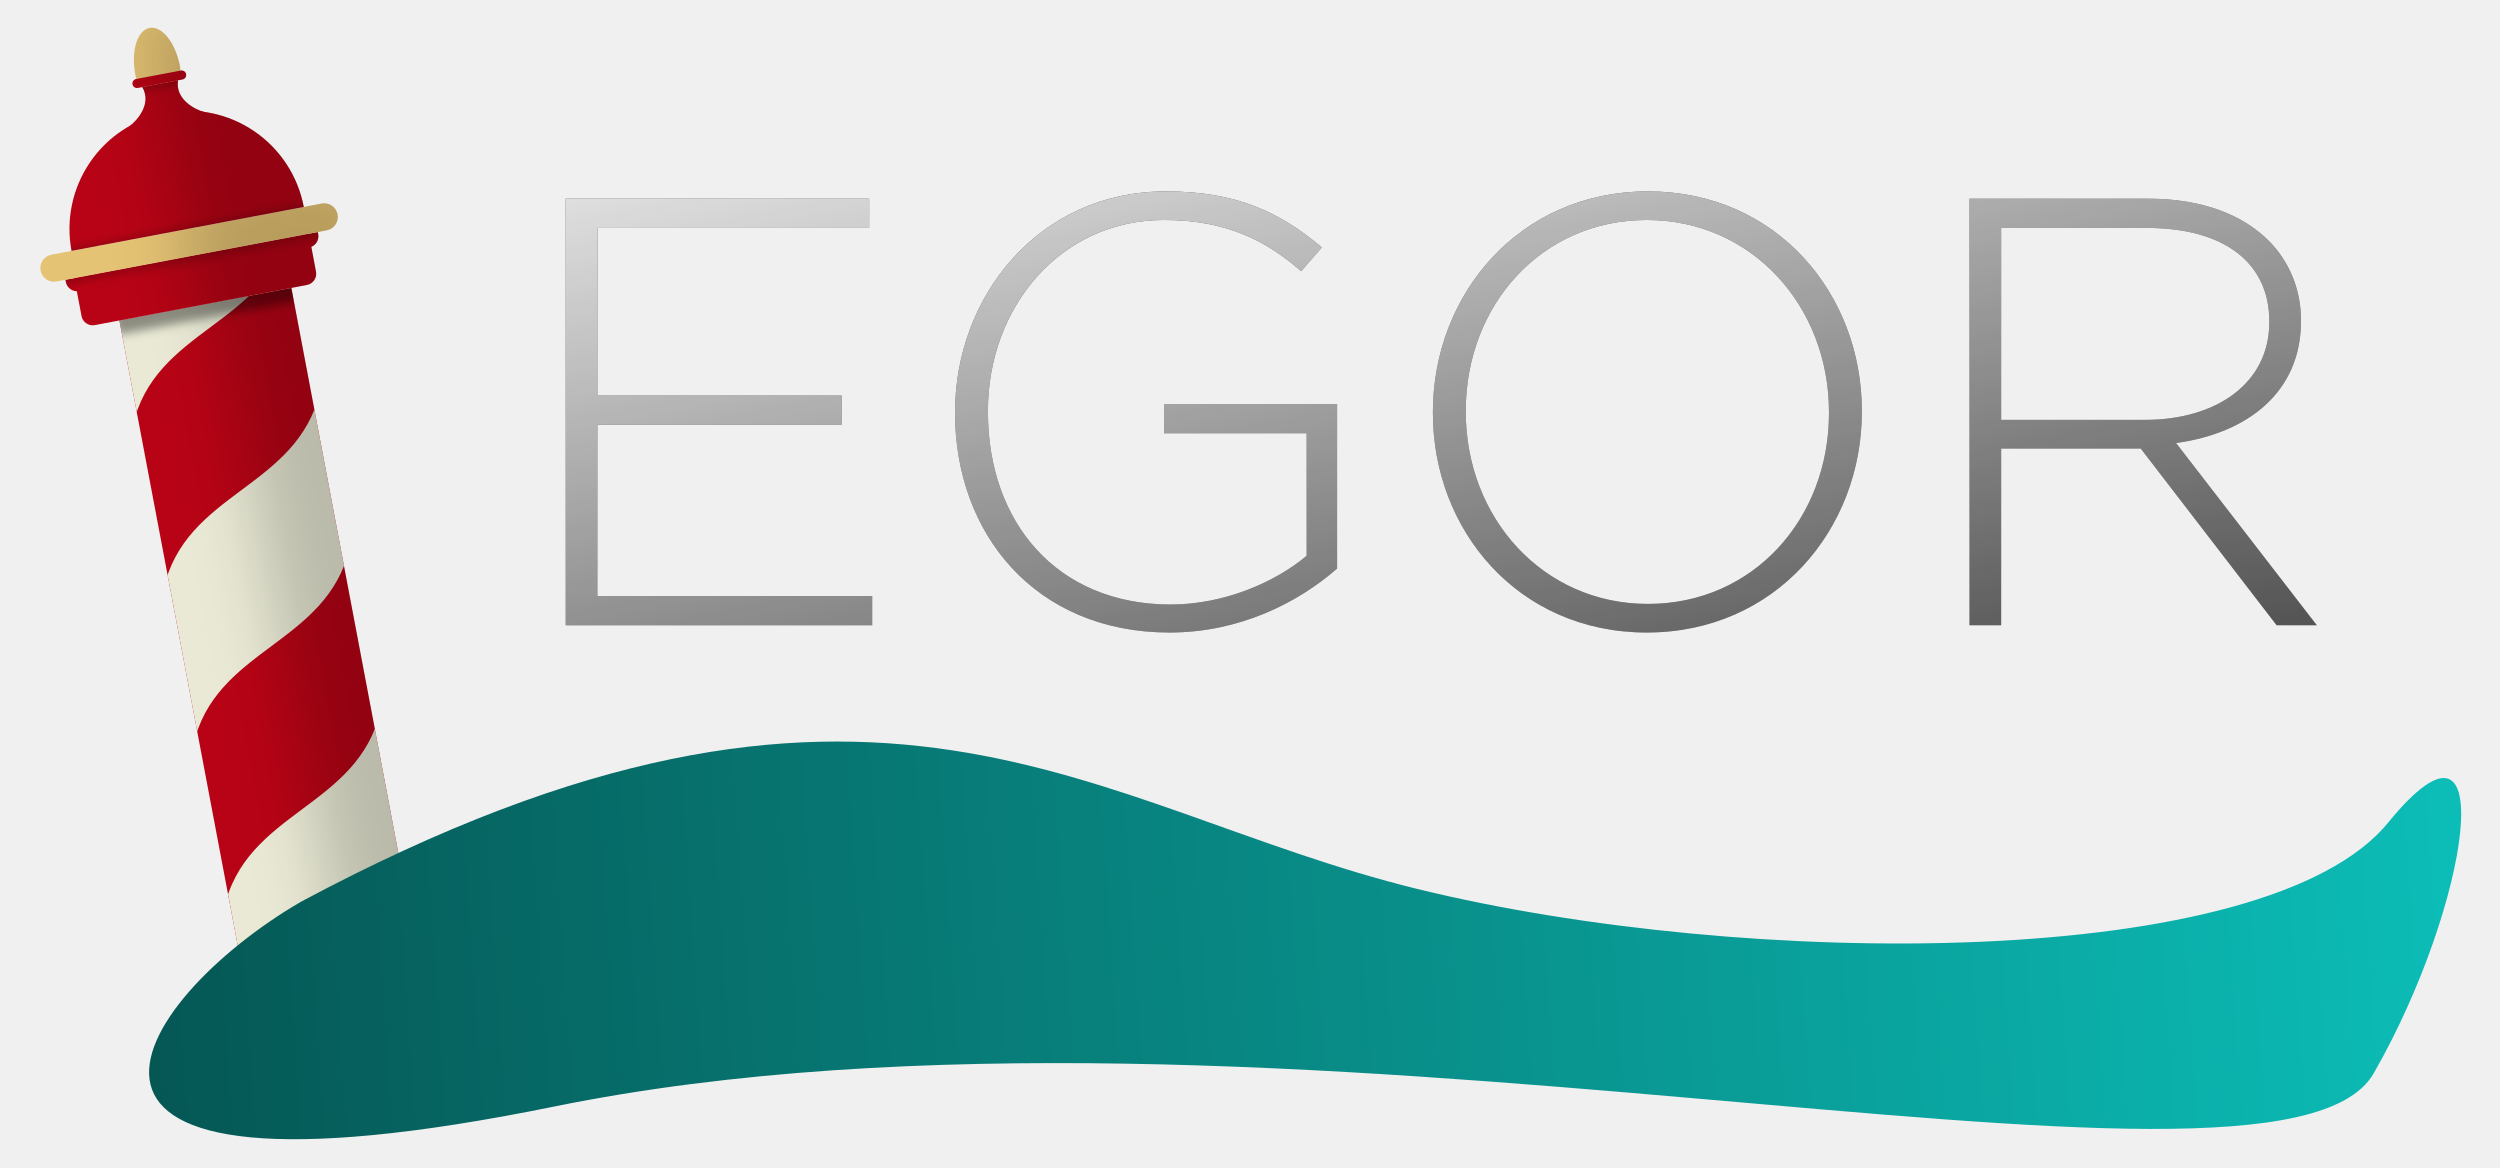
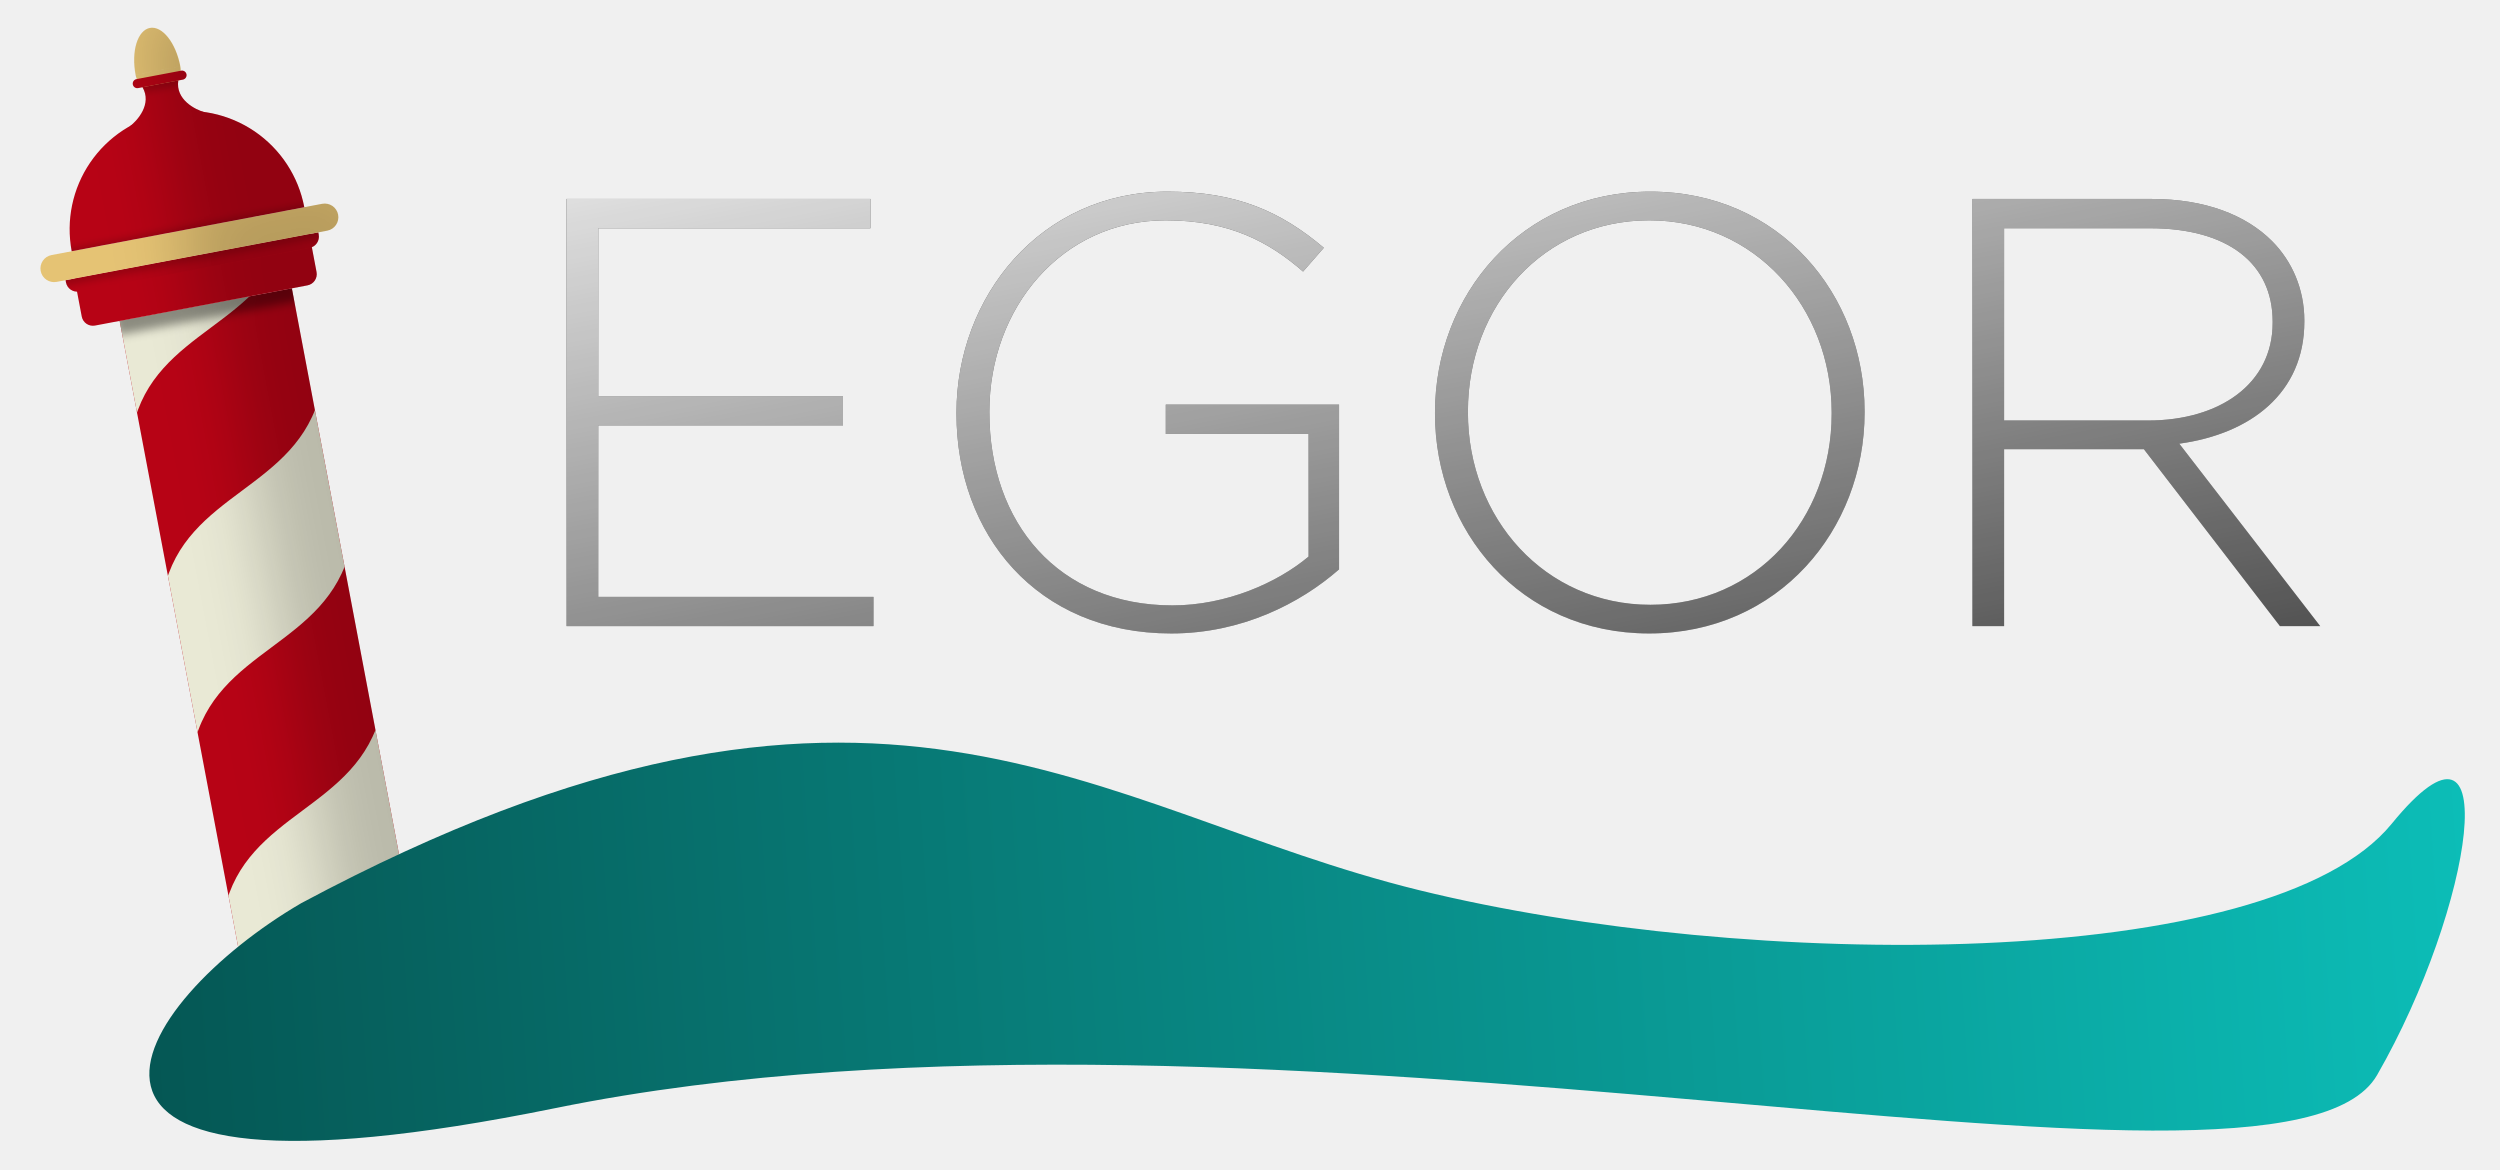
- <svg xmlns="http://www.w3.org/2000/svg" width="137" height="64" viewBox="0 0 137 64" fill="none">
-   <path d="M31 34.263V10.888H47.63V12.491H32.737V21.674H46.127V23.276H32.737V32.66H47.797V34.263H31ZM64.09 34.663C56.71 34.663 52.336 29.22 52.336 22.642V22.575C52.336 16.264 56.91 10.487 63.89 10.487C67.697 10.487 70.101 11.589 72.438 13.559L71.303 14.861C69.466 13.258 67.296 12.056 63.789 12.056C58.079 12.056 54.139 16.865 54.139 22.508V22.575C54.139 28.619 57.912 33.127 64.157 33.127C67.095 33.127 69.9 31.892 71.603 30.456V23.744H63.789V22.141H73.273V31.157C71.136 33.027 67.93 34.663 64.09 34.663ZM90.243 34.663C83.163 34.663 78.522 29.02 78.522 22.642V22.575C78.522 16.164 83.23 10.487 90.309 10.487C97.389 10.487 102.03 16.13 102.03 22.508V22.575C102.03 28.987 97.322 34.663 90.243 34.663ZM90.309 33.094C96.087 33.094 100.227 28.419 100.227 22.642V22.575C100.227 16.798 96.02 12.056 90.243 12.056C84.466 12.056 80.325 16.731 80.325 22.508V22.575C80.325 28.352 84.532 33.094 90.309 33.094ZM107.928 34.263V10.888H117.745C120.651 10.888 122.888 11.756 124.324 13.192C125.426 14.294 126.094 15.83 126.094 17.533V17.6C126.094 21.507 123.155 23.744 119.248 24.278L126.962 34.263H124.758L117.311 24.579H109.664V34.263H107.928ZM109.664 23.009H117.545C121.452 23.009 124.357 21.006 124.357 17.666V17.6C124.357 14.427 121.92 12.491 117.645 12.491H109.664V23.009Z" fill="#2A2A2A" />
-   <path d="M31 34.263V10.888H47.63V12.491H32.737V21.674H46.127V23.276H32.737V32.66H47.797V34.263H31ZM64.09 34.663C56.71 34.663 52.336 29.22 52.336 22.642V22.575C52.336 16.264 56.91 10.487 63.89 10.487C67.697 10.487 70.101 11.589 72.438 13.559L71.303 14.861C69.466 13.258 67.296 12.056 63.789 12.056C58.079 12.056 54.139 16.865 54.139 22.508V22.575C54.139 28.619 57.912 33.127 64.157 33.127C67.095 33.127 69.9 31.892 71.603 30.456V23.744H63.789V22.141H73.273V31.157C71.136 33.027 67.93 34.663 64.09 34.663ZM90.243 34.663C83.163 34.663 78.522 29.02 78.522 22.642V22.575C78.522 16.164 83.23 10.487 90.309 10.487C97.389 10.487 102.03 16.13 102.03 22.508V22.575C102.03 28.987 97.322 34.663 90.243 34.663ZM90.309 33.094C96.087 33.094 100.227 28.419 100.227 22.642V22.575C100.227 16.798 96.02 12.056 90.243 12.056C84.466 12.056 80.325 16.731 80.325 22.508V22.575C80.325 28.352 84.532 33.094 90.309 33.094ZM107.928 34.263V10.888H117.745C120.651 10.888 122.888 11.756 124.324 13.192C125.426 14.294 126.094 15.83 126.094 17.533V17.6C126.094 21.507 123.155 23.744 119.248 24.278L126.962 34.263H124.758L117.311 24.579H109.664V34.263H107.928ZM109.664 23.009H117.545C121.452 23.009 124.357 21.006 124.357 17.666V17.6C124.357 14.427 121.92 12.491 117.645 12.491H109.664V23.009Z" fill="url(#paint0_linear_1986_269)" />
+ <svg xmlns="http://www.w3.org/2000/svg" width="171" height="80" viewBox="0 0 171 80" fill="none">
+   <path d="M38.751 42.828V13.609H59.538V15.613H40.922V27.092H57.66V29.095H40.922V40.825H59.747V42.828H38.751ZM80.114 43.329C70.889 43.329 65.421 36.525 65.421 28.302V28.219C65.421 20.33 71.139 13.108 79.863 13.108C84.621 13.108 87.627 14.486 90.549 16.949L89.13 18.576C86.834 16.573 84.121 15.07 79.738 15.07C72.6 15.07 67.675 21.081 67.675 28.135V28.219C67.675 35.774 72.391 41.409 80.197 41.409C83.87 41.409 87.376 39.864 89.505 38.07V29.68H79.738V27.676H91.592V38.946C88.921 41.284 84.914 43.329 80.114 43.329ZM112.804 43.329C103.955 43.329 98.153 36.275 98.153 28.302V28.219C98.153 20.204 104.039 13.108 112.888 13.108C121.737 13.108 127.539 20.163 127.539 28.135V28.219C127.539 36.233 121.653 43.329 112.804 43.329ZM112.888 41.367C120.109 41.367 125.285 35.523 125.285 28.302V28.219C125.285 20.997 120.026 15.07 112.804 15.07C105.583 15.07 100.407 20.914 100.407 28.135V28.219C100.407 35.44 105.667 41.367 112.888 41.367ZM134.911 42.828V13.609H147.183C150.814 13.609 153.611 14.695 155.406 16.489C156.783 17.867 157.618 19.787 157.618 21.916V21.999C157.618 26.883 153.945 29.68 149.061 30.348L158.703 42.828H155.948L146.64 30.723H137.081V42.828H134.911ZM137.081 28.761H146.932C151.816 28.761 155.448 26.257 155.448 22.083V21.999C155.448 18.034 152.4 15.613 147.058 15.613H137.081V28.761Z" fill="#2A2A2A" />
+   <path d="M38.751 42.828V13.609H59.538V15.613H40.922V27.092H57.66V29.095H40.922V40.825H59.747V42.828H38.751ZM80.114 43.329C70.889 43.329 65.421 36.525 65.421 28.302V28.219C65.421 20.33 71.139 13.108 79.863 13.108C84.621 13.108 87.627 14.486 90.549 16.949L89.13 18.576C86.834 16.573 84.121 15.07 79.738 15.07C72.6 15.07 67.675 21.081 67.675 28.135V28.219C67.675 35.774 72.391 41.409 80.197 41.409C83.87 41.409 87.376 39.864 89.505 38.07V29.68H79.738V27.676H91.592V38.946C88.921 41.284 84.914 43.329 80.114 43.329ZM112.804 43.329C103.955 43.329 98.153 36.275 98.153 28.302V28.219C98.153 20.204 104.039 13.108 112.888 13.108C121.737 13.108 127.539 20.163 127.539 28.135V28.219C127.539 36.233 121.653 43.329 112.804 43.329ZM112.888 41.367C120.109 41.367 125.285 35.523 125.285 28.302V28.219C125.285 20.997 120.026 15.07 112.804 15.07C105.583 15.07 100.407 20.914 100.407 28.135V28.219C100.407 35.44 105.667 41.367 112.888 41.367ZM134.911 42.828V13.609H147.183C150.814 13.609 153.611 14.695 155.406 16.489C156.783 17.867 157.618 19.787 157.618 21.916V21.999C157.618 26.883 153.945 29.68 149.061 30.348L158.703 42.828H155.948L146.64 30.723H137.081V42.828H134.911ZM137.081 28.761H146.932C151.816 28.761 155.448 26.257 155.448 22.083V21.999C155.448 18.034 152.4 15.613 147.058 15.613H137.081V28.761Z" fill="url(#paint0_linear_1986_269)" />
  <g clip-path="url(#clip0_1986_269)">
-     <rect width="9.59" height="40.84" transform="translate(6.54297 17.5615) rotate(-10.7211)" fill="#B70315" />
-     <path d="M25.796 65.002C24.532 70.376 18.401 70.469 17.208 75.881L15.586 67.315C16.78 61.903 22.91 61.81 24.174 56.436L25.796 65.002Z" fill="#E9E9D5" />
-     <path d="M22.48 47.503C21.215 52.877 15.085 52.97 13.891 58.382L12.27 49.816C13.463 44.404 19.593 44.311 20.858 38.937L22.48 47.503Z" fill="#E9E9D5" />
-     <path d="M19.167 30.003C17.903 35.377 11.773 35.47 10.579 40.882L8.957 32.316C10.151 26.904 16.281 26.811 17.545 21.437L19.167 30.003Z" fill="#E9E9D5" />
-     <path d="M15.854 12.504C14.59 17.878 8.46 17.971 7.266 23.383L5.645 14.817C6.838 9.405 12.969 9.312 14.233 3.938L15.854 12.504Z" fill="#E9E9D5" />
+     <rect width="11.988" height="51.05" transform="translate(8.18359 21.9521) rotate(-10.7211)" fill="#B70315" />
+     <path d="M32.252 81.252C30.672 87.971 23.009 88.087 21.517 94.852L19.489 84.144C20.981 77.379 28.644 77.263 30.224 70.545L32.252 81.252Z" fill="#E9E9D5" />
+     <path d="M28.103 59.379C26.523 66.097 18.86 66.213 17.368 72.978L15.341 62.27C16.833 55.505 24.496 55.389 26.076 48.671L28.103 59.379Z" fill="#E9E9D5" />
+     <path d="M23.963 37.504C22.383 44.222 14.72 44.338 13.227 51.103L11.2 40.395C12.692 33.63 20.355 33.514 21.935 26.796L23.963 37.504Z" fill="#E9E9D5" />
+     <path d="M19.822 15.63C18.242 22.348 10.579 22.464 9.087 29.229L7.06 18.521C8.552 11.756 16.215 11.64 17.795 4.922L19.822 15.63Z" fill="#E9E9D5" />
    <g opacity="0.2" filter="url(#filter0_f_1986_269)">
-       <rect x="11.418" y="13.851" width="11.085" height="65.762" transform="rotate(-10.7211 11.418 13.8506)" fill="black" />
+       <rect x="14.277" y="17.314" width="13.856" height="82.202" transform="rotate(-10.7211 14.2773 17.3135)" fill="black" />
    </g>
    <g opacity="0.4" filter="url(#filter1_f_1986_269)">
-       <rect x="6.184" y="16.996" width="10.213" height="1.37" transform="rotate(-10.7211 6.18359 16.9961)" fill="black" />
+       <rect x="7.734" y="21.245" width="12.766" height="1.713" transform="rotate(-10.7211 7.73438 21.2451)" fill="black" />
    </g>
  </g>
  <g clip-path="url(#clip1_1986_269)">
-     <path d="M4.074 15.239L16.924 12.806L17.317 14.887C17.381 15.225 17.159 15.551 16.821 15.614L5.196 17.816C4.858 17.88 4.532 17.658 4.468 17.32L4.074 15.239Z" fill="#B70315" />
+     <path d="M5.098 19.049L21.159 16.008L21.652 18.608C21.732 19.031 21.454 19.438 21.032 19.518L6.5 22.269C6.077 22.349 5.67 22.072 5.59 21.649L5.098 19.049Z" fill="#B70315" />
    <g opacity="0.2" filter="url(#filter2_f_1986_269)">
-       <rect x="9.496" y="10.41" width="11.085" height="65.762" transform="rotate(-10.7211 9.49609 10.4102)" fill="black" />
+       <rect x="11.875" y="13.013" width="13.856" height="82.202" transform="rotate(-10.7211 11.875 13.0127)" fill="black" />
    </g>
  </g>
  <g clip-path="url(#clip2_1986_269)">
-     <path d="M3.586 15.332L17.414 12.714L17.438 12.836C17.501 13.174 17.279 13.5 16.941 13.564L4.337 15.95C3.999 16.014 3.673 15.792 3.609 15.454L3.586 15.332Z" fill="#B70315" />
+     <path d="M4.484 19.165L21.77 15.892L21.799 16.045C21.879 16.468 21.601 16.875 21.179 16.955L5.423 19.938C5.001 20.018 4.593 19.74 4.513 19.318L4.484 19.165Z" fill="#B70315" />
    <g opacity="0.2" filter="url(#filter3_f_1986_269)">
-       <rect x="9.012" y="10.503" width="11.085" height="65.762" transform="rotate(-10.7211 9.01172 10.5029)" fill="black" />
+       <rect x="11.266" y="13.129" width="13.856" height="82.202" transform="rotate(-10.7211 11.2656 13.1289)" fill="black" />
    </g>
    <g opacity="0.4" filter="url(#filter4_f_1986_269)">
-       <rect x="1.363" y="15.627" width="17.437" height="0.249" transform="rotate(-10.7211 1.36328 15.627)" fill="black" />
+       <rect x="1.707" y="19.533" width="21.796" height="0.311" transform="rotate(-10.7211 1.70703 19.5332)" fill="black" />
    </g>
  </g>
  <g clip-path="url(#clip3_1986_269)">
-     <rect x="2.086" y="14.096" width="16.565" height="1.495" rx="0.747" transform="rotate(-10.7211 2.08594 14.0957)" fill="#E5C374" />
+     <rect x="2.609" y="17.619" width="20.706" height="1.868" rx="0.934" transform="rotate(-10.7211 2.60938 17.6191)" fill="#E5C374" />
    <g opacity="0.2" filter="url(#filter5_f_1986_269)">
-       <rect x="9.5" y="10.41" width="11.085" height="65.762" transform="rotate(-10.7211 9.5 10.4102)" fill="black" />
+       <rect x="11.875" y="13.012" width="13.856" height="82.202" transform="rotate(-10.7211 11.875 13.0117)" fill="black" />
    </g>
  </g>
-   <path d="M16.647 11.338C16.327 9.65 15.35 8.158 13.931 7.191C12.511 6.223 10.766 5.859 9.078 6.179C7.391 6.499 5.899 7.475 4.932 8.895C3.964 10.314 3.6 12.06 3.92 13.747L10.283 12.543L16.647 11.338Z" fill="#B70315" />
-   <path d="M9.861 3.621C9.922 3.946 9.852 4.282 9.666 4.555C9.48 4.828 9.193 5.016 8.868 5.077C8.544 5.139 8.207 5.068 7.935 4.882C7.662 4.696 7.474 4.409 7.413 4.085C7.296 3.468 7.313 2.853 7.46 2.373C7.606 1.894 7.871 1.59 8.196 1.528C8.521 1.467 8.878 1.653 9.19 2.046C9.502 2.438 9.744 3.005 9.861 3.621Z" fill="#E5C374" />
-   <path d="M9.755 4.402C9.598 5.446 10.671 6.003 11.227 6.151L7.066 6.939C7.529 6.598 8.325 5.687 7.797 4.773L9.755 4.402Z" fill="#B70315" />
-   <mask id="mask0_1986_269" style="mask-type:alpha" maskUnits="userSpaceOnUse" x="7" y="4" width="5" height="3">
-     <path d="M9.755 4.402C9.598 5.446 10.671 6.003 11.227 6.151L7.066 6.939C7.529 6.598 8.325 5.687 7.797 4.773L9.755 4.402Z" fill="#B70315" />
+   <path d="M20.813 14.172C20.414 12.062 19.193 10.198 17.419 8.988C15.644 7.779 13.462 7.324 11.353 7.723C9.243 8.123 7.379 9.344 6.169 11.118C4.96 12.892 4.505 15.074 4.904 17.184L12.859 15.678L20.813 14.172Z" fill="#B70315" />
+   <path d="M12.333 4.528C12.41 4.934 12.322 5.353 12.09 5.694C11.857 6.036 11.498 6.271 11.092 6.347C10.687 6.424 10.267 6.337 9.926 6.104C9.585 5.872 9.35 5.513 9.273 5.108L12.333 4.528ZM10.255 1.91C10.661 1.833 11.108 2.067 11.498 2.557C11.888 3.048 12.189 3.756 12.335 4.527L9.275 5.106C9.129 4.336 9.15 3.566 9.334 2.967C9.518 2.368 9.849 1.987 10.255 1.91Z" fill="#E5C374" />
+   <path d="M12.195 5.503C11.998 6.807 13.34 7.504 14.035 7.69L8.835 8.674C9.414 8.248 10.408 7.109 9.748 5.967L10.895 5.75L10.895 5.749L12.195 5.503Z" fill="#B70315" />
+   <mask id="mask0_1986_269" style="mask-type:alpha" maskUnits="userSpaceOnUse" x="8" y="5" width="7" height="4">
+     <path d="M12.195 5.504C11.998 6.808 13.34 7.505 14.035 7.691L8.835 8.675C9.414 8.249 10.408 7.109 9.748 5.967L12.195 5.504Z" fill="#B70315" />
  </mask>
  <g mask="url(#mask0_1986_269)">
    <g opacity="0.4" filter="url(#filter6_f_1986_269)">
-       <rect x="7.652" y="4.674" width="2.242" height="0.249" transform="rotate(-10.7211 7.65234 4.67383)" fill="black" />
+       <rect x="9.566" y="5.843" width="2.802" height="0.311" transform="rotate(-10.7211 9.56641 5.84277)" fill="black" />
    </g>
  </g>
  <g clip-path="url(#clip4_1986_269)">
-     <rect x="7.215" y="4.376" width="2.989" height="0.498" rx="0.249" transform="rotate(-10.7211 7.21484 4.37598)" fill="#B70315" />
+     <rect x="9.027" y="5.471" width="3.736" height="0.623" rx="0.311" transform="rotate(-10.7211 9.02734 5.4707)" fill="#B70315" />
    <g opacity="0.2" filter="url(#filter7_f_1986_269)">
-       <rect x="12.637" y="-0.454" width="11.085" height="65.762" transform="rotate(-10.7211 12.6367 -0.454102)" fill="black" />
+       <rect x="15.805" y="-0.566" width="13.856" height="82.202" transform="rotate(-10.7211 15.8047 -0.566406)" fill="black" />
    </g>
  </g>
-   <mask id="mask1_1986_269" style="mask-type:alpha" maskUnits="userSpaceOnUse" x="3" y="1" width="14" height="13">
-     <path d="M16.651 11.34C16.331 9.652 15.354 8.16 13.935 7.193C12.515 6.225 10.77 5.861 9.082 6.181C7.395 6.5 5.903 7.477 4.935 8.897C3.968 10.316 3.604 12.062 3.924 13.749L10.287 12.544L16.651 11.34Z" fill="#B70315" />
-     <path d="M9.878 3.746C9.903 4.032 9.829 4.319 9.667 4.557C9.481 4.83 9.193 5.019 8.869 5.08C8.544 5.142 8.208 5.071 7.936 4.885C7.697 4.722 7.523 4.482 7.442 4.207L7.413 4.088C7.296 3.471 7.313 2.856 7.46 2.376C7.606 1.897 7.872 1.593 8.196 1.531C8.521 1.47 8.878 1.656 9.191 2.048C9.502 2.441 9.744 3.008 9.861 3.624L9.878 3.746Z" fill="#E5C374" />
-     <path d="M9.755 4.405C9.598 5.449 10.671 6.006 11.227 6.154L7.066 6.942C7.529 6.601 8.325 5.69 7.797 4.776L9.755 4.405Z" fill="#B70315" />
+   <mask id="mask1_1986_269" style="mask-type:alpha" maskUnits="userSpaceOnUse" x="4" y="1" width="17" height="17">
+     <path d="M20.809 14.173C20.41 12.063 19.189 10.199 17.415 8.989C15.64 7.78 13.459 7.325 11.349 7.724C9.239 8.124 7.375 9.345 6.165 11.119C4.956 12.893 4.501 15.075 4.901 17.185L12.855 15.679L20.809 14.173Z" fill="#B70315" />
+     <path d="M12.321 4.53C12.398 4.936 12.31 5.355 12.078 5.696C11.845 6.038 11.486 6.273 11.08 6.349C10.675 6.426 10.255 6.339 9.914 6.106C9.573 5.874 9.338 5.515 9.261 5.109L12.321 4.53ZM10.243 1.912C10.649 1.835 11.096 2.069 11.486 2.559C11.876 3.05 12.177 3.758 12.323 4.529L9.263 5.108C9.117 4.338 9.139 3.568 9.322 2.969C9.506 2.37 9.838 1.989 10.243 1.912Z" fill="#E5C374" />
+     <path d="M12.191 5.505C11.994 6.809 13.336 7.506 14.031 7.692L11.508 8.169L11.508 8.17L8.831 8.677C9.41 8.251 10.404 7.111 9.744 5.969L10.891 5.752L10.891 5.751L12.191 5.505Z" fill="#B70315" />
    <g clip-path="url(#clip5_1986_269)">
-       <rect x="7.215" y="4.379" width="2.989" height="0.498" rx="0.249" transform="rotate(-10.7211 7.21484 4.37891)" fill="#B70315" />
-       <rect opacity="0.2" x="12.637" y="-0.451" width="11.085" height="65.762" transform="rotate(-10.7211 12.6367 -0.451172)" fill="black" />
+       <rect x="9.02" y="5.473" width="3.736" height="0.623" rx="0.311" transform="rotate(-10.7211 9.01953 5.47266)" fill="#B70315" />
+       <rect opacity="0.2" x="15.797" y="-0.565" width="13.856" height="82.202" transform="rotate(-10.7211 15.7969 -0.56543)" fill="black" />
    </g>
  </mask>
  <g mask="url(#mask1_1986_269)">
    <g opacity="0.2" filter="url(#filter8_f_1986_269)">
-       <rect x="7.414" y="-0.604" width="11.085" height="65.762" transform="rotate(-10.7211 7.41406 -0.603516)" fill="black" />
+       <rect x="9.27" y="-0.755" width="13.856" height="82.202" transform="rotate(-10.7211 9.26953 -0.754883)" fill="black" />
    </g>
    <g opacity="0.4" filter="url(#filter9_f_1986_269)">
-       <rect x="3.43" y="13.842" width="13.95" height="0.249" transform="rotate(-10.7211 3.42969 13.8418)" fill="black" />
+       <rect x="4.289" y="17.303" width="17.437" height="0.311" transform="rotate(-10.7211 4.28906 17.3027)" fill="black" />
    </g>
  </g>
-   <path d="M77.668 48.714C59.711 44.312 47.928 32.606 16.479 49.423C7.254 54.803 -0.879 67 30.383 60.636C69.459 52.682 124.794 68.013 130.074 58.824C135.354 49.636 137.179 37.349 130.872 45.077C124.201 53.248 95.624 53.117 77.668 48.714Z" fill="url(#paint1_linear_1986_269)" />
+   <path d="M97.088 60.893C74.642 55.39 59.913 40.758 20.601 61.779C9.071 68.504 -1.095 83.75 37.981 75.796C86.826 65.852 155.995 85.016 162.595 73.531C169.195 62.045 171.477 46.687 163.592 56.346C155.255 66.56 119.533 66.396 97.088 60.893Z" fill="url(#paint1_linear_1986_269)" />
  <defs>
-     <filter id="filter0_f_1986_269" x="7.681" y="8.052" width="30.598" height="74.15" filterUnits="userSpaceOnUse" color-interpolation-filters="sRGB">
+     <filter id="filter0_f_1986_269" x="9.607" y="10.066" width="38.247" height="92.686" filterUnits="userSpaceOnUse" color-interpolation-filters="sRGB">
      <feFlood flood-opacity="0" result="BackgroundImageFix" />
      <feBlend mode="normal" in="SourceGraphic" in2="BackgroundImageFix" result="shape" />
-       <feGaussianBlur stdDeviation="1.868" result="effect1_foregroundBlur_1986_269" />
+       <feGaussianBlur stdDeviation="2.335" result="effect1_foregroundBlur_1986_269" />
    </filter>
-     <filter id="filter1_f_1986_269" x="5.685" y="14.598" width="11.286" height="4.242" filterUnits="userSpaceOnUse" color-interpolation-filters="sRGB">
+     <filter id="filter1_f_1986_269" x="7.112" y="18.247" width="14.109" height="5.303" filterUnits="userSpaceOnUse" color-interpolation-filters="sRGB">
      <feFlood flood-opacity="0" result="BackgroundImageFix" />
      <feBlend mode="normal" in="SourceGraphic" in2="BackgroundImageFix" result="shape" />
-       <feGaussianBlur stdDeviation="0.249" result="effect1_foregroundBlur_1986_269" />
+       <feGaussianBlur stdDeviation="0.311" result="effect1_foregroundBlur_1986_269" />
    </filter>
-     <filter id="filter2_f_1986_269" x="5.76" y="4.611" width="30.598" height="74.15" filterUnits="userSpaceOnUse" color-interpolation-filters="sRGB">
+     <filter id="filter2_f_1986_269" x="7.204" y="5.765" width="38.247" height="92.686" filterUnits="userSpaceOnUse" color-interpolation-filters="sRGB">
      <feFlood flood-opacity="0" result="BackgroundImageFix" />
      <feBlend mode="normal" in="SourceGraphic" in2="BackgroundImageFix" result="shape" />
-       <feGaussianBlur stdDeviation="1.868" result="effect1_foregroundBlur_1986_269" />
+       <feGaussianBlur stdDeviation="2.335" result="effect1_foregroundBlur_1986_269" />
    </filter>
-     <filter id="filter3_f_1986_269" x="5.275" y="4.704" width="30.598" height="74.15" filterUnits="userSpaceOnUse" color-interpolation-filters="sRGB">
+     <filter id="filter3_f_1986_269" x="6.595" y="5.881" width="38.247" height="92.686" filterUnits="userSpaceOnUse" color-interpolation-filters="sRGB">
      <feFlood flood-opacity="0" result="BackgroundImageFix" />
      <feBlend mode="normal" in="SourceGraphic" in2="BackgroundImageFix" result="shape" />
-       <feGaussianBlur stdDeviation="1.868" result="effect1_foregroundBlur_1986_269" />
+       <feGaussianBlur stdDeviation="2.335" result="effect1_foregroundBlur_1986_269" />
    </filter>
-     <filter id="filter4_f_1986_269" x="0.865" y="11.885" width="18.176" height="4.486" filterUnits="userSpaceOnUse" color-interpolation-filters="sRGB">
+     <filter id="filter4_f_1986_269" x="1.084" y="14.856" width="22.718" height="5.606" filterUnits="userSpaceOnUse" color-interpolation-filters="sRGB">
      <feFlood flood-opacity="0" result="BackgroundImageFix" />
      <feBlend mode="normal" in="SourceGraphic" in2="BackgroundImageFix" result="shape" />
-       <feGaussianBlur stdDeviation="0.249" result="effect1_foregroundBlur_1986_269" />
+       <feGaussianBlur stdDeviation="0.311" result="effect1_foregroundBlur_1986_269" />
    </filter>
-     <filter id="filter5_f_1986_269" x="5.764" y="4.611" width="30.598" height="74.15" filterUnits="userSpaceOnUse" color-interpolation-filters="sRGB">
+     <filter id="filter5_f_1986_269" x="7.204" y="5.764" width="38.247" height="92.686" filterUnits="userSpaceOnUse" color-interpolation-filters="sRGB">
      <feFlood flood-opacity="0" result="BackgroundImageFix" />
      <feBlend mode="normal" in="SourceGraphic" in2="BackgroundImageFix" result="shape" />
-       <feGaussianBlur stdDeviation="1.868" result="effect1_foregroundBlur_1986_269" />
+       <feGaussianBlur stdDeviation="2.335" result="effect1_foregroundBlur_1986_269" />
    </filter>
-     <filter id="filter6_f_1986_269" x="7.154" y="3.759" width="3.246" height="1.659" filterUnits="userSpaceOnUse" color-interpolation-filters="sRGB">
+     <filter id="filter6_f_1986_269" x="8.944" y="4.699" width="4.058" height="2.073" filterUnits="userSpaceOnUse" color-interpolation-filters="sRGB">
      <feFlood flood-opacity="0" result="BackgroundImageFix" />
      <feBlend mode="normal" in="SourceGraphic" in2="BackgroundImageFix" result="shape" />
-       <feGaussianBlur stdDeviation="0.249" result="effect1_foregroundBlur_1986_269" />
+       <feGaussianBlur stdDeviation="0.311" result="effect1_foregroundBlur_1986_269" />
    </filter>
-     <filter id="filter7_f_1986_269" x="8.9" y="-6.253" width="30.598" height="74.15" filterUnits="userSpaceOnUse" color-interpolation-filters="sRGB">
+     <filter id="filter7_f_1986_269" x="11.134" y="-7.814" width="38.247" height="92.686" filterUnits="userSpaceOnUse" color-interpolation-filters="sRGB">
      <feFlood flood-opacity="0" result="BackgroundImageFix" />
      <feBlend mode="normal" in="SourceGraphic" in2="BackgroundImageFix" result="shape" />
-       <feGaussianBlur stdDeviation="1.868" result="effect1_foregroundBlur_1986_269" />
+       <feGaussianBlur stdDeviation="2.335" result="effect1_foregroundBlur_1986_269" />
    </filter>
-     <filter id="filter8_f_1986_269" x="3.678" y="-6.402" width="30.598" height="74.15" filterUnits="userSpaceOnUse" color-interpolation-filters="sRGB">
+     <filter id="filter8_f_1986_269" x="4.599" y="-8.003" width="38.247" height="92.686" filterUnits="userSpaceOnUse" color-interpolation-filters="sRGB">
      <feFlood flood-opacity="0" result="BackgroundImageFix" />
      <feBlend mode="normal" in="SourceGraphic" in2="BackgroundImageFix" result="shape" />
-       <feGaussianBlur stdDeviation="1.868" result="effect1_foregroundBlur_1986_269" />
+       <feGaussianBlur stdDeviation="2.335" result="effect1_foregroundBlur_1986_269" />
    </filter>
-     <filter id="filter9_f_1986_269" x="2.931" y="10.749" width="14.75" height="3.836" filterUnits="userSpaceOnUse" color-interpolation-filters="sRGB">
+     <filter id="filter9_f_1986_269" x="3.666" y="13.436" width="18.437" height="4.795" filterUnits="userSpaceOnUse" color-interpolation-filters="sRGB">
      <feFlood flood-opacity="0" result="BackgroundImageFix" />
      <feBlend mode="normal" in="SourceGraphic" in2="BackgroundImageFix" result="shape" />
-       <feGaussianBlur stdDeviation="0.249" result="effect1_foregroundBlur_1986_269" />
+       <feGaussianBlur stdDeviation="0.311" result="effect1_foregroundBlur_1986_269" />
    </filter>
-     <linearGradient id="paint0_linear_1986_269" x1="89.5" y1="54" x2="77.5" y2="-8" gradientUnits="userSpaceOnUse">
+     <linearGradient id="paint0_linear_1986_269" x1="111.572" y1="67.5" x2="96.517" y2="-9.978" gradientUnits="userSpaceOnUse">
      <stop stop-color="white" stop-opacity="0" />
      <stop offset="1" stop-color="white" />
    </linearGradient>
-     <linearGradient id="paint1_linear_1986_269" x1="7.996" y1="56.333" x2="135.096" y2="47.642" gradientUnits="userSpaceOnUse">
+     <linearGradient id="paint1_linear_1986_269" x1="9.998" y1="70.416" x2="168.873" y2="59.553" gradientUnits="userSpaceOnUse">
      <stop stop-color="#055754" />
      <stop offset="1" stop-color="#0CBDB7" />
    </linearGradient>
    <clipPath id="clip0_1986_269">
-       <rect width="9.59" height="40.84" fill="white" transform="translate(6.54297 17.5615) rotate(-10.7211)" />
+       <rect width="11.988" height="51.05" fill="white" transform="translate(8.18359 21.9521) rotate(-10.7211)" />
    </clipPath>
    <clipPath id="clip1_1986_269">
-       <path d="M4.074 15.239L16.924 12.806L17.317 14.887C17.381 15.225 17.159 15.551 16.821 15.614L5.196 17.816C4.858 17.88 4.532 17.658 4.468 17.32L4.074 15.239Z" fill="white" />
+       <path d="M5.098 19.049L21.159 16.008L21.652 18.608C21.732 19.031 21.454 19.438 21.032 19.518L6.5 22.269C6.077 22.349 5.67 22.072 5.59 21.649L5.098 19.049Z" fill="white" />
    </clipPath>
    <clipPath id="clip2_1986_269">
-       <path d="M3.586 15.332L17.414 12.714L17.438 12.836C17.501 13.174 17.279 13.5 16.941 13.564L4.337 15.95C3.999 16.014 3.673 15.792 3.609 15.454L3.586 15.332Z" fill="white" />
+       <path d="M4.484 19.165L21.77 15.892L21.799 16.045C21.879 16.468 21.601 16.875 21.179 16.955L5.423 19.938C5.001 20.018 4.593 19.74 4.513 19.318L4.484 19.165Z" fill="white" />
    </clipPath>
    <clipPath id="clip3_1986_269">
-       <rect x="2.086" y="14.096" width="16.565" height="1.495" rx="0.747" transform="rotate(-10.7211 2.08594 14.0957)" fill="white" />
+       <rect x="2.609" y="17.619" width="20.706" height="1.868" rx="0.934" transform="rotate(-10.7211 2.60938 17.6191)" fill="white" />
    </clipPath>
    <clipPath id="clip4_1986_269">
-       <rect x="7.215" y="4.376" width="2.989" height="0.498" rx="0.249" transform="rotate(-10.7211 7.21484 4.37598)" fill="white" />
+       <rect x="9.027" y="5.471" width="3.736" height="0.623" rx="0.311" transform="rotate(-10.7211 9.02734 5.4707)" fill="white" />
    </clipPath>
    <clipPath id="clip5_1986_269">
-       <rect x="7.215" y="4.379" width="2.989" height="0.498" rx="0.249" transform="rotate(-10.7211 7.21484 4.37891)" fill="white" />
+       <rect x="9.02" y="5.473" width="3.736" height="0.623" rx="0.311" transform="rotate(-10.7211 9.01953 5.47266)" fill="white" />
    </clipPath>
  </defs>
</svg>
